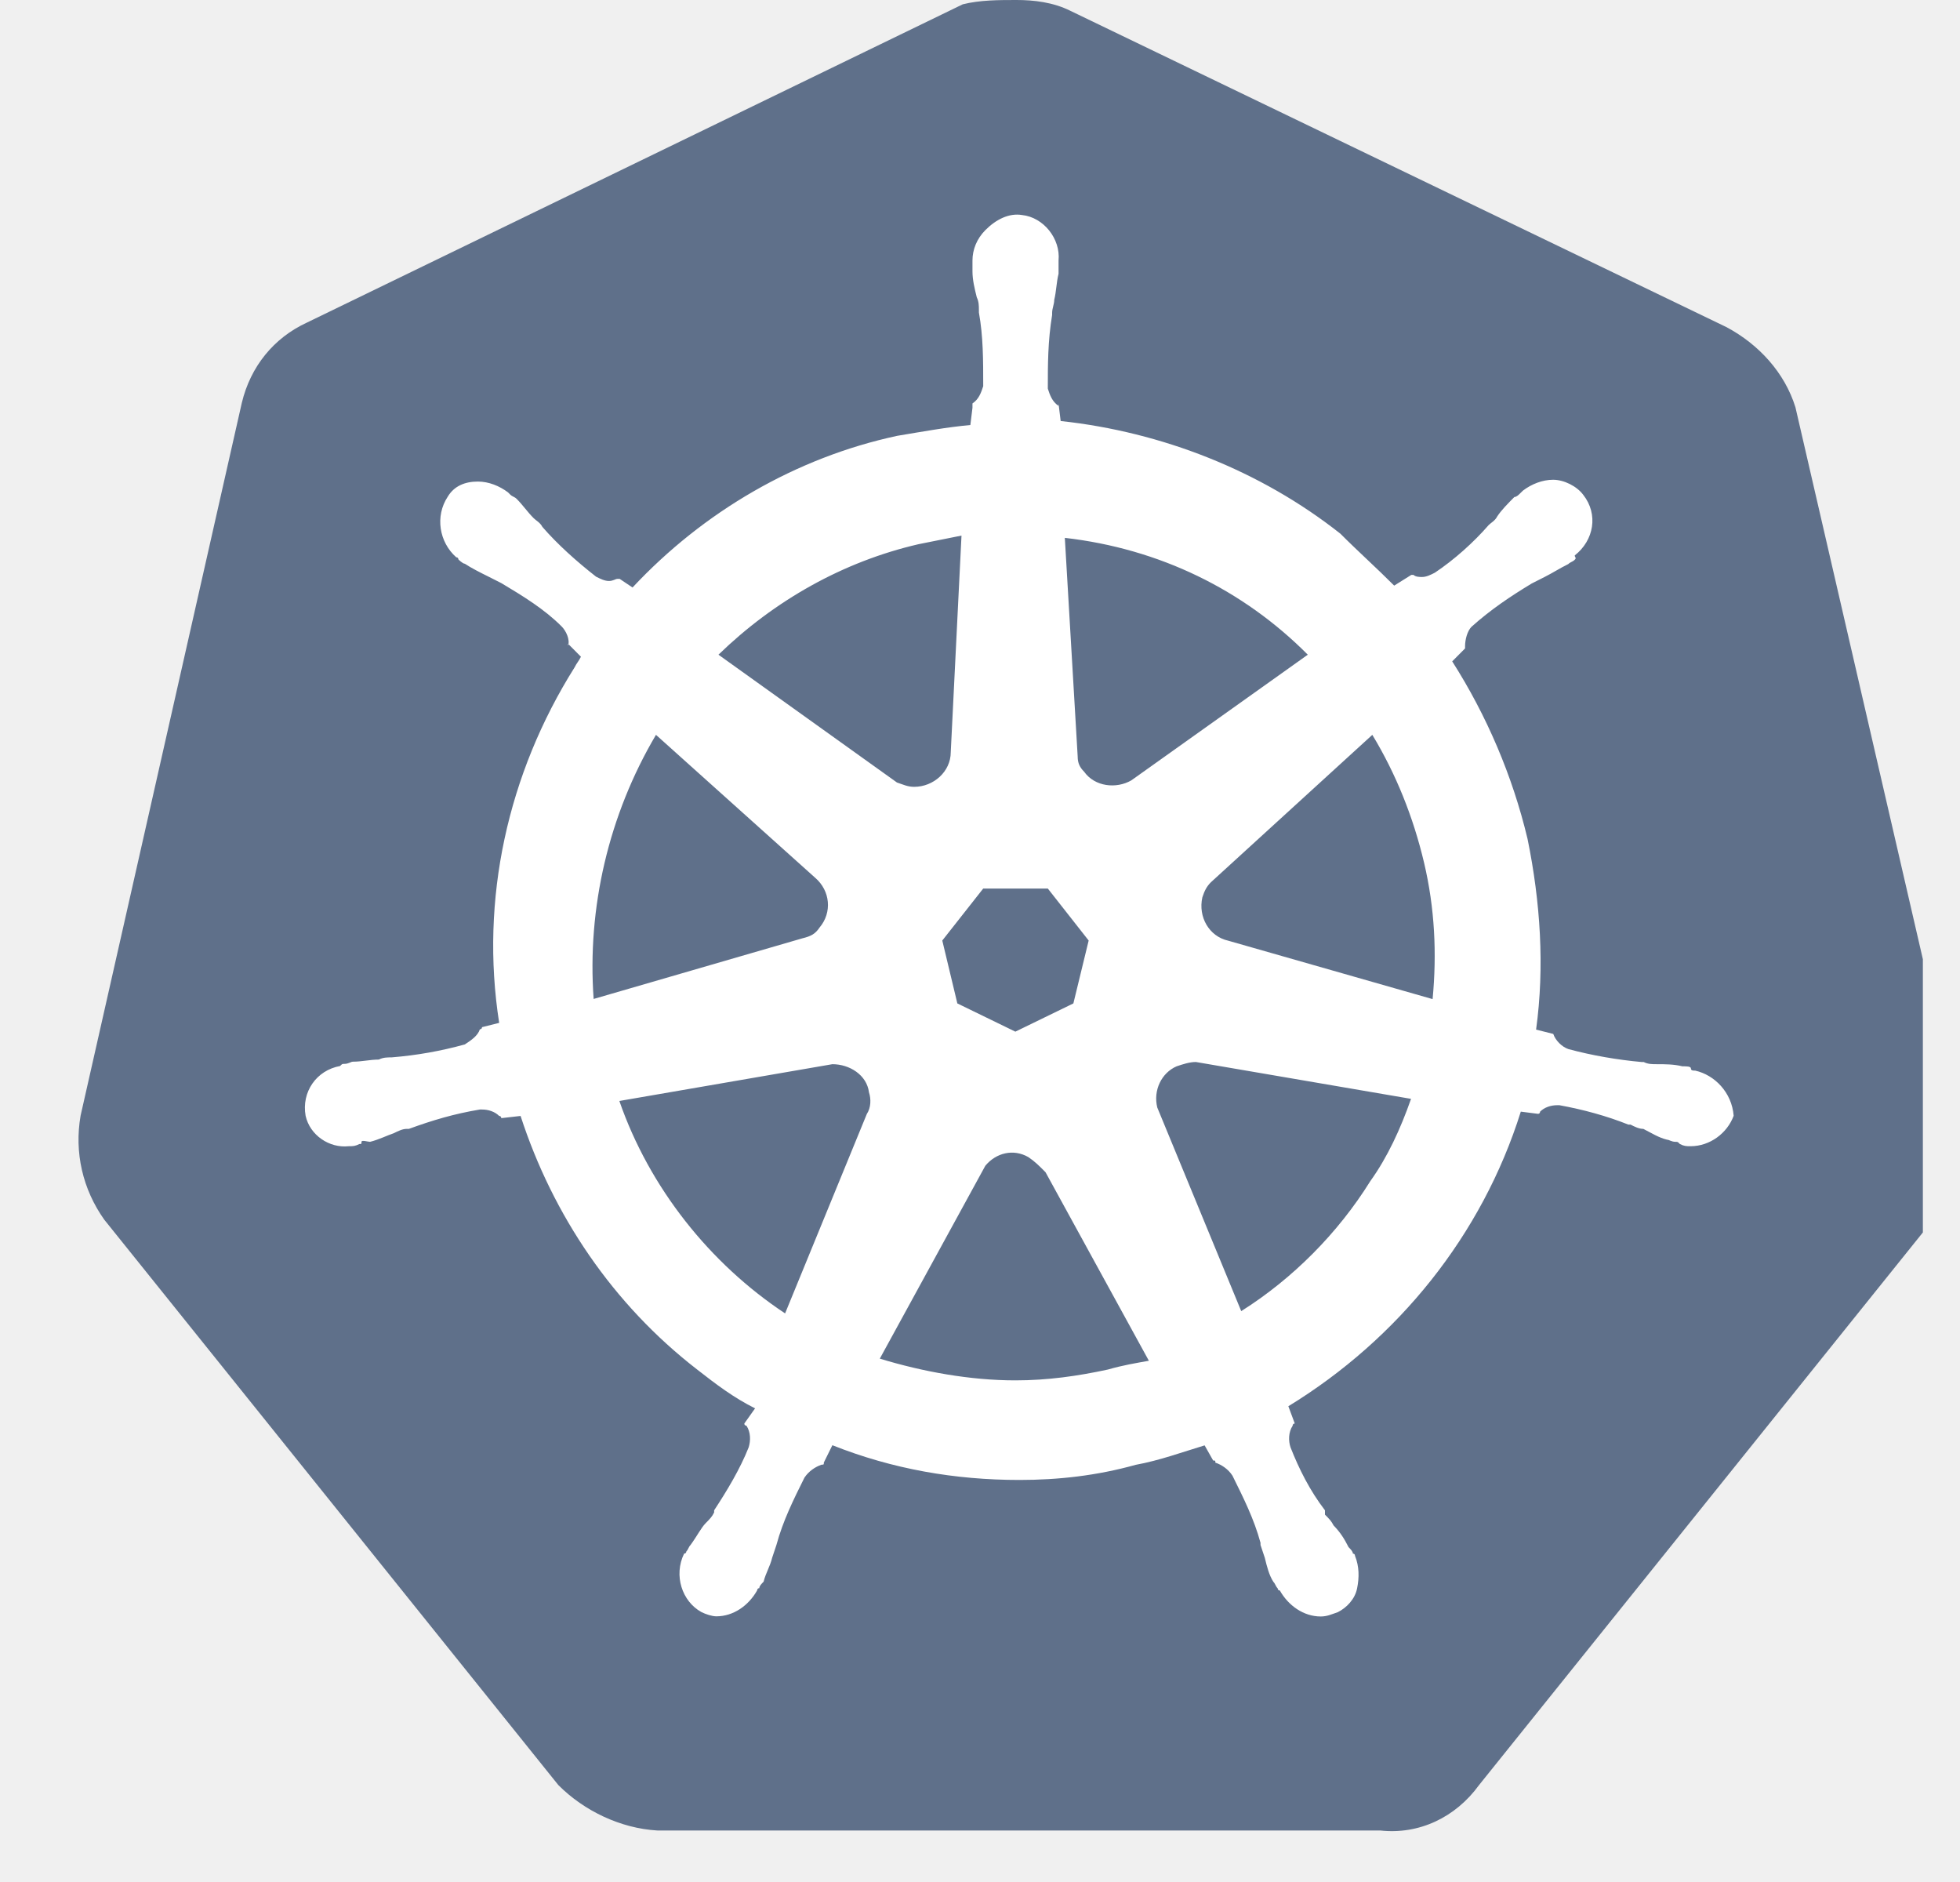
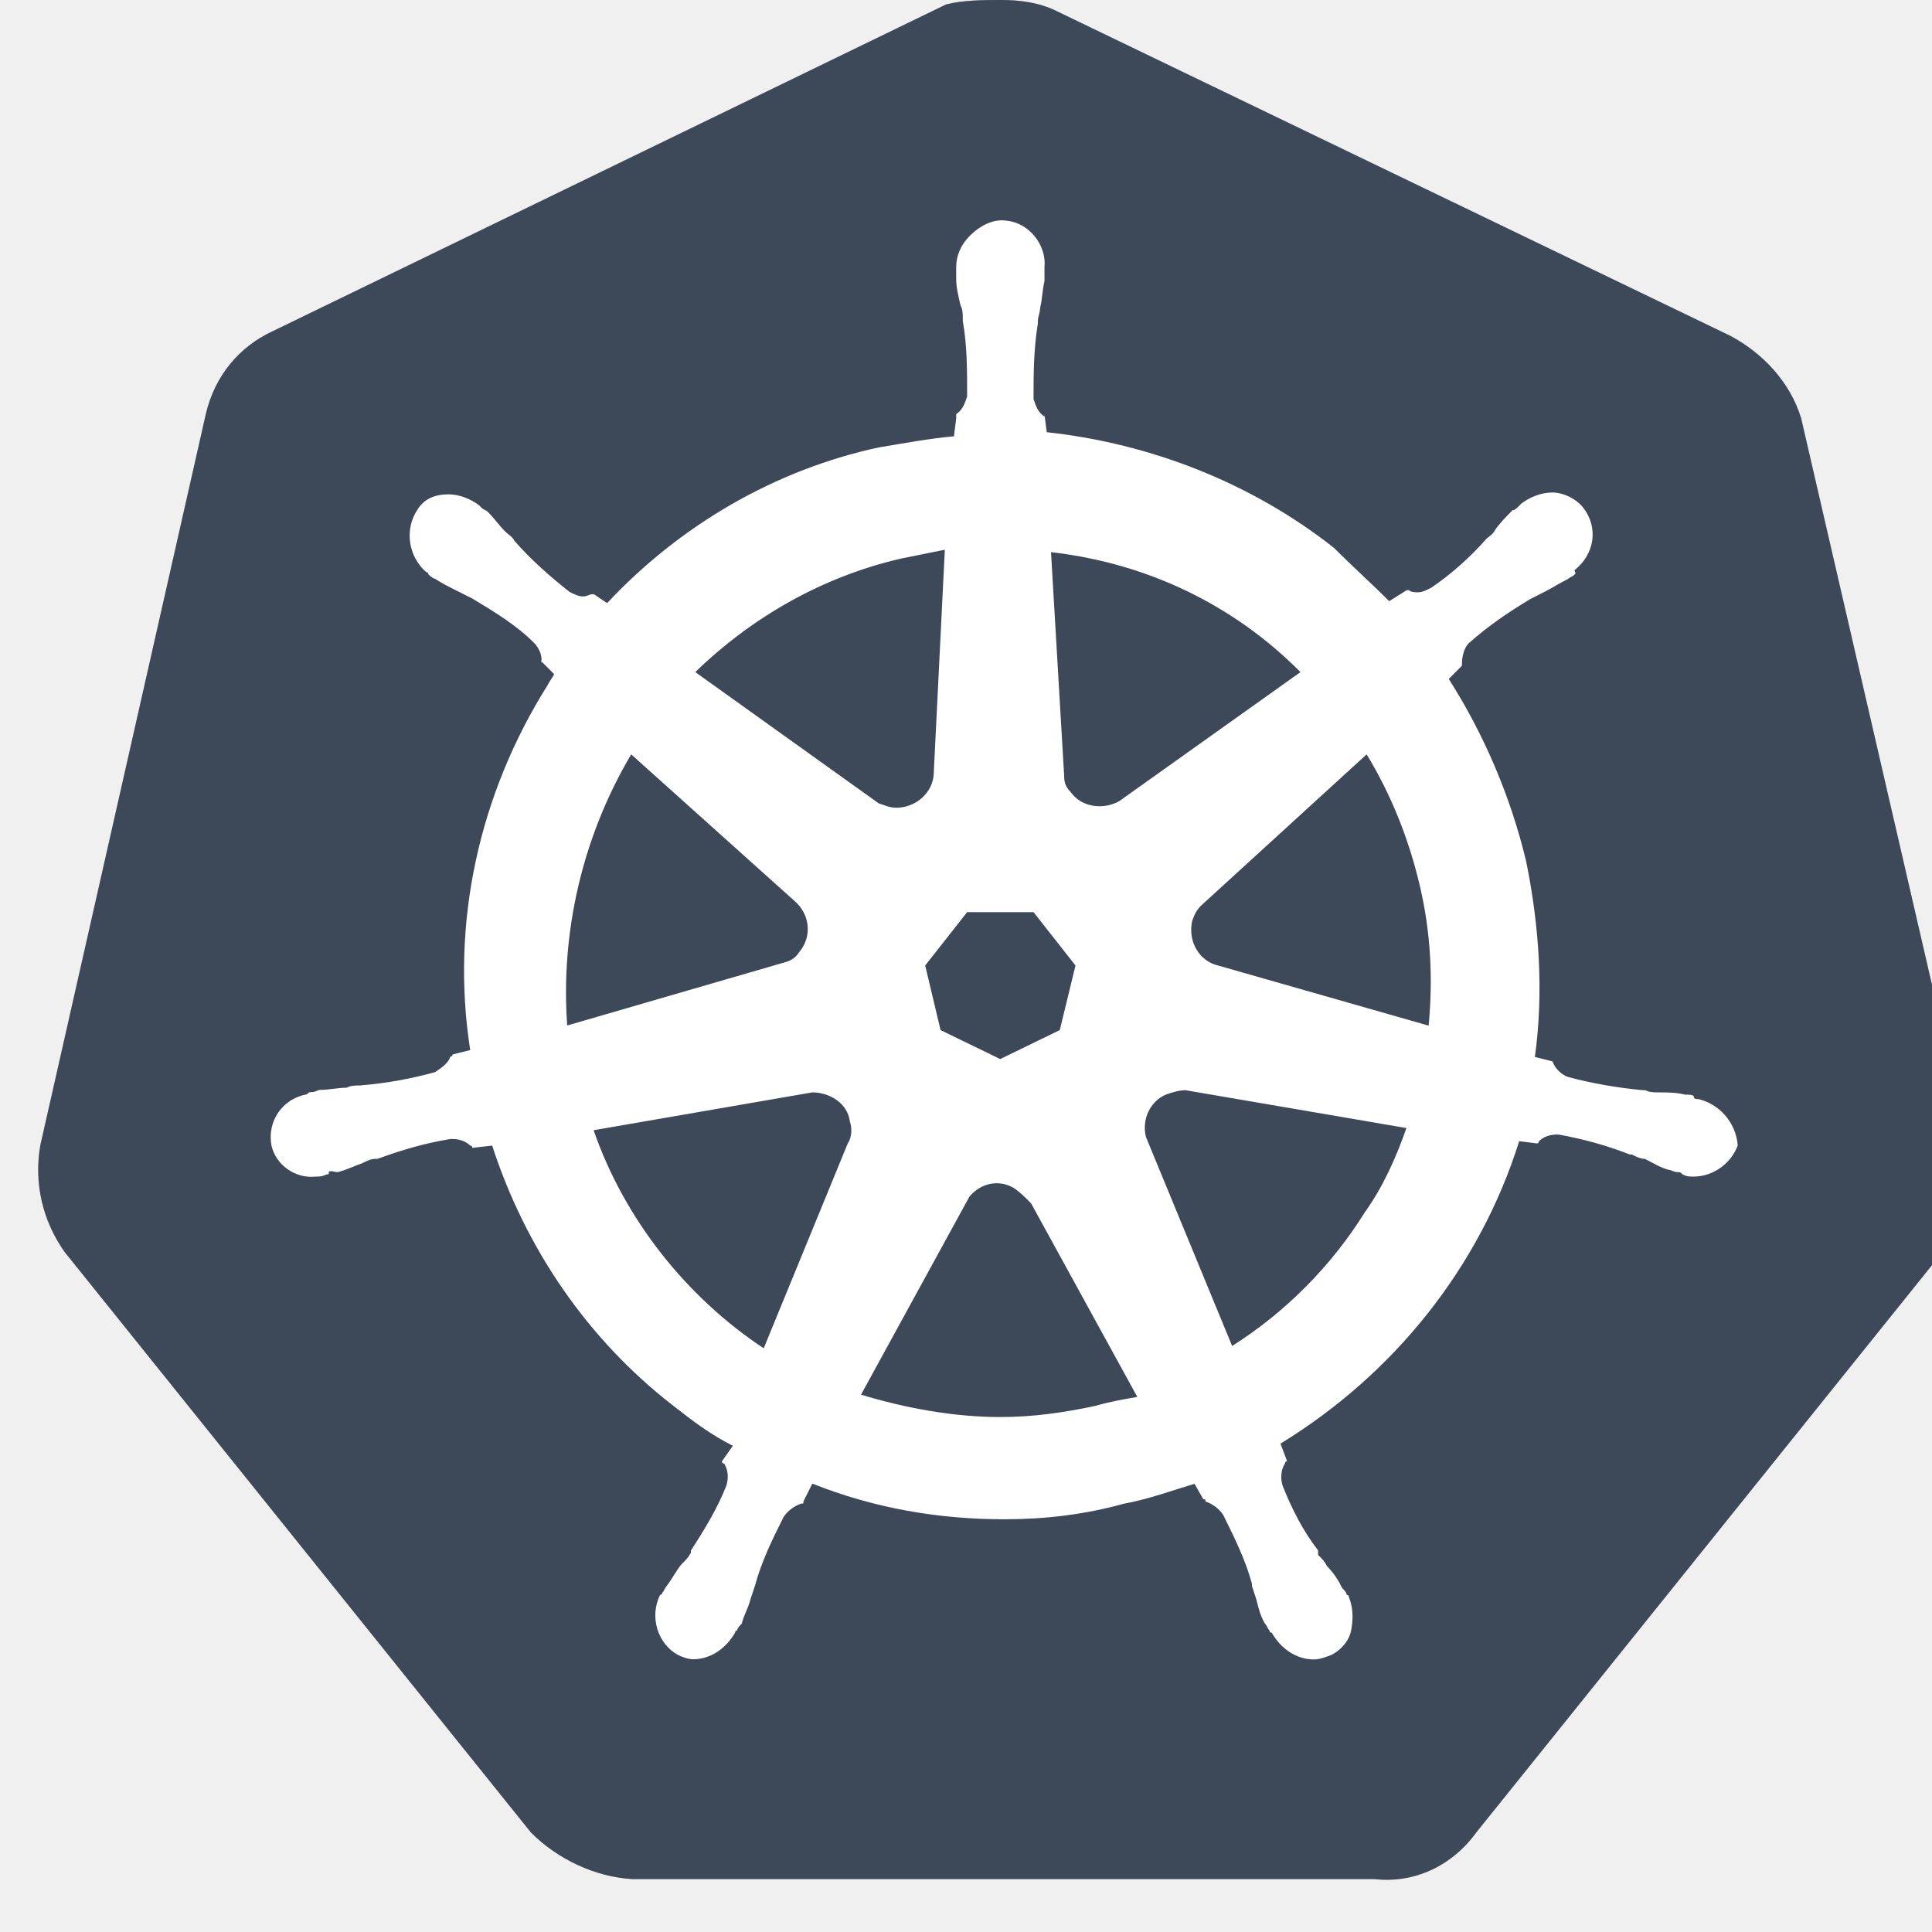
- <svg xmlns="http://www.w3.org/2000/svg" width="25" height="24" viewBox="0 0 25 24" fill="none">
-   <g clip-path="url(#clip0_89_12966)">
-     <g clip-path="url(#clip1_89_12966)">
-       <path d="M22.901 5.194C22.764 4.752 22.434 4.392 22.022 4.172L13.653 0.138C13.432 0.028 13.186 0 12.965 0C12.744 0 12.498 0 12.28 0.055L3.908 4.117C3.496 4.309 3.196 4.669 3.084 5.139L1.028 14.227C0.946 14.697 1.055 15.167 1.33 15.554L7.121 22.763C7.451 23.095 7.918 23.316 8.383 23.343H17.604C18.098 23.398 18.565 23.178 18.866 22.763L24.657 15.554C24.932 15.167 25.041 14.697 24.987 14.227L22.901 5.194Z" fill="#5F708A" />
-       <path d="M21.623 13.653C21.596 13.653 21.568 13.653 21.568 13.626C21.568 13.598 21.514 13.598 21.459 13.598C21.349 13.571 21.24 13.571 21.129 13.571C21.074 13.571 21.019 13.571 20.965 13.543H20.937C20.635 13.516 20.306 13.46 20.004 13.378C19.922 13.35 19.84 13.268 19.812 13.185L19.593 13.13C19.703 12.328 19.648 11.501 19.484 10.698C19.293 9.896 18.963 9.124 18.523 8.434L18.687 8.269V8.241C18.687 8.158 18.715 8.048 18.769 7.993C19.015 7.773 19.264 7.606 19.537 7.441C19.592 7.413 19.646 7.386 19.701 7.358C19.81 7.303 19.892 7.248 20.004 7.193C20.031 7.166 20.058 7.166 20.086 7.138C20.113 7.111 20.086 7.111 20.086 7.083C20.332 6.89 20.389 6.558 20.195 6.311C20.113 6.2 19.949 6.118 19.81 6.118C19.674 6.118 19.535 6.173 19.426 6.256L19.398 6.283C19.371 6.311 19.343 6.338 19.316 6.338C19.234 6.421 19.152 6.503 19.097 6.586C19.07 6.641 19.015 6.668 18.988 6.696C18.797 6.916 18.549 7.138 18.302 7.303C18.248 7.331 18.193 7.358 18.139 7.358C18.111 7.358 18.056 7.358 18.029 7.331H18.002L17.783 7.468C17.564 7.248 17.316 7.026 17.097 6.806C16.082 6.004 14.82 5.508 13.529 5.369L13.502 5.149V5.176C13.42 5.121 13.392 5.039 13.365 4.956C13.365 4.651 13.365 4.349 13.42 4.016V3.989C13.42 3.934 13.447 3.879 13.447 3.824C13.474 3.714 13.474 3.604 13.502 3.491V3.322C13.529 3.045 13.31 2.77 13.035 2.742C12.871 2.715 12.705 2.797 12.568 2.935C12.459 3.045 12.404 3.183 12.404 3.322V3.46C12.404 3.57 12.431 3.68 12.459 3.792C12.486 3.847 12.486 3.902 12.486 3.957V3.985C12.541 4.29 12.541 4.592 12.541 4.925C12.514 5.007 12.486 5.09 12.404 5.145V5.2L12.377 5.42C12.074 5.448 11.773 5.503 11.443 5.558C10.154 5.835 8.972 6.525 8.068 7.492L7.904 7.382H7.877C7.849 7.382 7.822 7.409 7.767 7.409C7.713 7.409 7.658 7.382 7.603 7.354C7.357 7.162 7.109 6.94 6.918 6.719C6.89 6.664 6.836 6.637 6.808 6.609C6.726 6.527 6.672 6.444 6.59 6.362C6.562 6.334 6.535 6.334 6.508 6.307C6.48 6.279 6.48 6.279 6.48 6.279C6.371 6.197 6.234 6.141 6.095 6.141C5.931 6.141 5.793 6.197 5.711 6.334C5.547 6.582 5.601 6.914 5.82 7.107C5.847 7.107 5.847 7.134 5.847 7.134C5.847 7.134 5.902 7.189 5.929 7.189C6.012 7.244 6.121 7.299 6.232 7.354C6.287 7.382 6.342 7.409 6.396 7.437C6.672 7.602 6.945 7.769 7.164 7.989C7.219 8.044 7.273 8.155 7.246 8.237V8.21L7.41 8.375C7.383 8.43 7.355 8.457 7.328 8.512C6.476 9.867 6.121 11.469 6.367 13.044L6.148 13.099C6.148 13.126 6.121 13.126 6.121 13.126C6.094 13.209 6.012 13.264 5.929 13.319C5.627 13.402 5.326 13.457 4.996 13.484C4.941 13.484 4.887 13.484 4.832 13.512C4.722 13.512 4.613 13.539 4.502 13.539C4.474 13.539 4.447 13.567 4.392 13.567C4.365 13.567 4.365 13.567 4.338 13.594C4.035 13.649 3.844 13.926 3.898 14.229C3.953 14.477 4.201 14.644 4.447 14.617C4.502 14.617 4.529 14.617 4.584 14.589C4.611 14.589 4.611 14.589 4.611 14.561C4.611 14.534 4.693 14.561 4.72 14.561C4.83 14.534 4.939 14.479 5.023 14.451C5.078 14.424 5.133 14.396 5.187 14.396H5.215C5.517 14.286 5.791 14.204 6.121 14.149H6.148C6.23 14.149 6.312 14.176 6.367 14.231C6.394 14.231 6.394 14.259 6.394 14.259L6.64 14.231C7.053 15.501 7.82 16.635 8.89 17.463C9.137 17.656 9.357 17.823 9.631 17.96L9.494 18.153C9.494 18.181 9.521 18.181 9.521 18.181C9.576 18.263 9.576 18.373 9.549 18.458C9.439 18.735 9.273 19.01 9.109 19.26V19.287C9.082 19.343 9.054 19.37 9 19.425C8.945 19.48 8.89 19.59 8.808 19.702C8.781 19.73 8.781 19.757 8.754 19.785C8.754 19.785 8.754 19.812 8.726 19.812C8.59 20.09 8.699 20.42 8.945 20.557C9 20.585 9.082 20.612 9.137 20.612C9.355 20.612 9.549 20.475 9.658 20.28C9.658 20.28 9.658 20.253 9.685 20.253C9.685 20.225 9.713 20.198 9.74 20.17C9.767 20.06 9.822 19.977 9.849 19.865L9.904 19.7C9.986 19.395 10.123 19.12 10.261 18.843C10.316 18.761 10.398 18.706 10.48 18.678C10.508 18.678 10.508 18.678 10.508 18.651L10.617 18.43C11.385 18.735 12.181 18.873 13.004 18.873C13.498 18.873 13.992 18.818 14.486 18.68C14.789 18.625 15.09 18.515 15.365 18.432L15.474 18.625C15.502 18.625 15.502 18.625 15.502 18.652C15.584 18.68 15.666 18.735 15.72 18.818C15.857 19.095 15.996 19.37 16.078 19.675V19.702L16.133 19.867C16.16 19.977 16.187 20.087 16.242 20.172C16.269 20.2 16.269 20.227 16.297 20.255C16.297 20.255 16.297 20.282 16.324 20.282C16.433 20.475 16.627 20.614 16.846 20.614C16.927 20.614 16.982 20.587 17.064 20.559C17.174 20.504 17.283 20.394 17.31 20.255C17.338 20.117 17.338 19.977 17.283 19.84C17.283 19.812 17.256 19.812 17.256 19.812C17.256 19.785 17.228 19.757 17.201 19.73C17.146 19.62 17.092 19.537 17.01 19.453C16.982 19.398 16.955 19.37 16.9 19.315V19.26C16.709 19.012 16.57 18.735 16.461 18.458C16.433 18.375 16.433 18.265 16.488 18.181C16.488 18.153 16.515 18.153 16.515 18.153L16.433 17.933C17.834 17.076 18.904 15.751 19.398 14.176L19.617 14.204C19.644 14.204 19.644 14.176 19.644 14.176C19.699 14.121 19.781 14.094 19.863 14.094H19.89C20.193 14.149 20.494 14.231 20.769 14.341H20.797C20.851 14.369 20.906 14.396 20.961 14.396C21.07 14.451 21.152 14.506 21.264 14.534C21.291 14.534 21.318 14.561 21.373 14.561C21.4 14.561 21.4 14.561 21.427 14.589C21.482 14.617 21.51 14.617 21.564 14.617C21.81 14.617 22.031 14.451 22.113 14.229C22.09 13.93 21.869 13.708 21.623 13.653ZM13.691 12.796L12.951 13.156L12.211 12.796L12.019 11.994L12.541 11.331H13.365L13.886 11.994L13.691 12.796ZM18.164 11.001C18.301 11.581 18.328 12.161 18.273 12.741L15.666 11.996C15.42 11.941 15.281 11.691 15.336 11.444C15.363 11.361 15.39 11.306 15.445 11.251L17.504 9.371C17.806 9.869 18.027 10.421 18.164 11.001ZM16.681 8.349L14.431 9.951C14.24 10.062 13.965 10.034 13.828 9.841C13.773 9.786 13.746 9.731 13.746 9.649L13.582 6.859C14.789 6.997 15.859 7.522 16.681 8.349ZM11.715 6.94L12.264 6.83L12.127 9.592C12.127 9.839 11.908 10.034 11.66 10.034C11.578 10.034 11.523 10.006 11.441 9.979L9.164 8.349C9.875 7.659 10.754 7.162 11.715 6.94ZM8.367 9.371L10.398 11.194C10.59 11.359 10.617 11.636 10.453 11.829C10.398 11.911 10.344 11.939 10.234 11.966L7.572 12.739C7.488 11.581 7.762 10.394 8.367 9.371ZM7.9 14.04L10.617 13.571C10.836 13.571 11.056 13.708 11.084 13.93C11.111 14.013 11.111 14.123 11.056 14.207L10.014 16.749C9.053 16.113 8.283 15.145 7.9 14.04ZM14.131 17.465C13.746 17.548 13.363 17.603 12.951 17.603C12.375 17.603 11.771 17.493 11.222 17.326L12.568 14.866C12.705 14.701 12.926 14.646 13.117 14.756C13.199 14.811 13.254 14.866 13.336 14.949L14.654 17.353C14.486 17.383 14.322 17.41 14.131 17.465ZM17.478 15.063C17.066 15.725 16.49 16.305 15.832 16.72L14.761 14.123C14.707 13.903 14.816 13.681 15.008 13.598C15.09 13.571 15.172 13.543 15.254 13.543L17.998 14.013C17.863 14.398 17.697 14.758 17.478 15.063Z" fill="white" />
+ <svg xmlns="http://www.w3.org/2000/svg" width="24" height="24" viewBox="0 0 24 24" fill="none">
+   <g clip-path="url(#clip0_668_21295)">
+     <g clip-path="url(#clip1_668_21295)">
+       <path d="M22.374 5.194C22.238 4.752 21.907 4.392 21.495 4.172L13.126 0.138C12.905 0.028 12.659 0 12.439 0C12.218 0 11.972 0 11.753 0.055L3.382 4.117C2.97 4.309 2.669 4.669 2.558 5.139L0.501 14.227C0.419 14.697 0.529 15.167 0.804 15.554L6.595 22.763C6.925 23.095 7.392 23.316 7.857 23.343H17.077C17.572 23.398 18.038 23.178 18.339 22.763L24.13 15.554C24.405 15.167 24.515 14.697 24.46 14.227L22.374 5.194Z" fill="#5F708A" />
+       <path d="M22.374 5.194C22.238 4.752 21.907 4.392 21.495 4.172L13.126 0.138C12.905 0.028 12.659 0 12.439 0C12.218 0 11.972 0 11.753 0.055L3.382 4.117C2.97 4.309 2.669 4.669 2.558 5.139L0.501 14.227C0.419 14.697 0.529 15.167 0.804 15.554L6.595 22.763C6.925 23.095 7.392 23.316 7.857 23.343H17.077C17.572 23.398 18.038 23.178 18.339 22.763L24.13 15.554C24.405 15.167 24.515 14.697 24.46 14.227L22.374 5.194Z" fill="black" fill-opacity="0.2" />
+       <path d="M22.374 5.194C22.238 4.752 21.907 4.392 21.495 4.172L13.126 0.138C12.905 0.028 12.659 0 12.439 0C12.218 0 11.972 0 11.753 0.055L3.382 4.117C2.97 4.309 2.669 4.669 2.558 5.139L0.501 14.227C0.419 14.697 0.529 15.167 0.804 15.554L6.595 22.763C6.925 23.095 7.392 23.316 7.857 23.343H17.077C17.572 23.398 18.038 23.178 18.339 22.763L24.13 15.554C24.405 15.167 24.515 14.697 24.46 14.227L22.374 5.194Z" fill="black" fill-opacity="0.2" />
+       <path d="M21.096 13.653C21.069 13.653 21.042 13.653 21.042 13.626C21.042 13.598 20.987 13.598 20.932 13.598C20.823 13.57 20.714 13.57 20.602 13.57C20.548 13.57 20.493 13.57 20.438 13.543H20.411C20.108 13.515 19.78 13.46 19.477 13.378C19.395 13.35 19.313 13.268 19.286 13.185L19.067 13.13C19.177 12.328 19.122 11.501 18.958 10.698C18.766 9.896 18.436 9.124 17.997 8.434L18.161 8.269V8.241C18.161 8.158 18.188 8.048 18.243 7.993C18.489 7.773 18.737 7.606 19.011 7.441C19.065 7.413 19.12 7.386 19.175 7.358C19.284 7.303 19.366 7.248 19.477 7.193C19.505 7.166 19.532 7.166 19.559 7.138C19.587 7.111 19.559 7.111 19.559 7.083C19.805 6.89 19.862 6.558 19.669 6.31C19.587 6.2 19.423 6.118 19.284 6.118C19.147 6.118 19.009 6.173 18.899 6.255L18.872 6.283C18.845 6.31 18.817 6.338 18.79 6.338C18.708 6.421 18.626 6.503 18.571 6.586C18.544 6.641 18.489 6.668 18.462 6.696C18.27 6.916 18.022 7.138 17.776 7.303C17.721 7.331 17.667 7.358 17.612 7.358C17.585 7.358 17.53 7.358 17.503 7.331H17.475L17.257 7.468C17.038 7.248 16.79 7.026 16.571 6.806C15.556 6.004 14.294 5.508 13.003 5.369L12.975 5.149V5.176C12.893 5.121 12.866 5.039 12.839 4.956C12.839 4.651 12.839 4.349 12.893 4.016V3.989C12.893 3.934 12.921 3.879 12.921 3.824C12.948 3.714 12.948 3.603 12.975 3.491V3.322C13.003 3.045 12.784 2.77 12.509 2.742C12.345 2.715 12.178 2.797 12.042 2.935C11.932 3.045 11.878 3.183 11.878 3.322V3.46C11.878 3.57 11.905 3.68 11.932 3.792C11.96 3.847 11.96 3.902 11.96 3.957V3.985C12.014 4.29 12.014 4.592 12.014 4.925C11.987 5.007 11.96 5.09 11.878 5.145V5.2L11.85 5.42C11.548 5.447 11.247 5.503 10.917 5.558C9.628 5.835 8.446 6.525 7.542 7.492L7.378 7.382H7.35C7.323 7.382 7.296 7.409 7.241 7.409C7.186 7.409 7.132 7.382 7.077 7.354C6.831 7.162 6.583 6.94 6.391 6.719C6.364 6.664 6.309 6.637 6.282 6.609C6.2 6.527 6.145 6.444 6.063 6.362C6.036 6.334 6.009 6.334 5.981 6.307C5.954 6.279 5.954 6.279 5.954 6.279C5.845 6.196 5.708 6.141 5.569 6.141C5.405 6.141 5.266 6.196 5.184 6.334C5.02 6.582 5.075 6.914 5.294 7.107C5.321 7.107 5.321 7.134 5.321 7.134C5.321 7.134 5.376 7.189 5.403 7.189C5.485 7.244 5.595 7.299 5.706 7.354C5.761 7.382 5.815 7.409 5.87 7.437C6.145 7.602 6.419 7.769 6.637 7.989C6.692 8.044 6.747 8.155 6.72 8.237V8.21L6.884 8.375C6.856 8.43 6.829 8.457 6.802 8.512C5.95 9.867 5.595 11.469 5.841 13.044L5.622 13.099C5.622 13.126 5.595 13.126 5.595 13.126C5.567 13.209 5.485 13.264 5.403 13.319C5.1 13.402 4.8 13.457 4.47 13.484C4.415 13.484 4.36 13.484 4.305 13.512C4.196 13.512 4.087 13.539 3.975 13.539C3.948 13.539 3.921 13.567 3.866 13.567C3.839 13.567 3.839 13.567 3.811 13.594C3.509 13.649 3.317 13.926 3.372 14.229C3.427 14.477 3.675 14.644 3.921 14.616C3.975 14.616 4.003 14.616 4.057 14.589C4.085 14.589 4.085 14.589 4.085 14.561C4.085 14.534 4.167 14.561 4.194 14.561C4.303 14.534 4.413 14.479 4.497 14.451C4.552 14.424 4.606 14.396 4.661 14.396H4.688C4.991 14.286 5.264 14.204 5.595 14.149H5.622C5.704 14.149 5.786 14.176 5.841 14.231C5.868 14.231 5.868 14.259 5.868 14.259L6.114 14.231C6.526 15.501 7.294 16.635 8.364 17.463C8.61 17.656 8.831 17.823 9.104 17.96L8.968 18.153C8.968 18.181 8.995 18.181 8.995 18.181C9.05 18.263 9.05 18.373 9.022 18.458C8.913 18.735 8.747 19.01 8.583 19.26V19.287C8.555 19.342 8.528 19.37 8.473 19.425C8.419 19.48 8.364 19.59 8.282 19.702C8.255 19.73 8.255 19.757 8.227 19.785C8.227 19.785 8.227 19.812 8.2 19.812C8.063 20.089 8.173 20.42 8.419 20.557C8.473 20.585 8.555 20.612 8.61 20.612C8.829 20.612 9.022 20.475 9.132 20.28C9.132 20.28 9.132 20.253 9.159 20.253C9.159 20.225 9.186 20.198 9.214 20.17C9.241 20.06 9.296 19.977 9.323 19.865L9.378 19.7C9.46 19.395 9.596 19.12 9.735 18.843C9.79 18.761 9.872 18.706 9.954 18.678C9.981 18.678 9.981 18.678 9.981 18.65L10.091 18.43C10.858 18.735 11.655 18.873 12.477 18.873C12.972 18.873 13.466 18.817 13.96 18.68C14.262 18.625 14.563 18.515 14.839 18.432L14.948 18.625C14.975 18.625 14.975 18.625 14.975 18.652C15.057 18.68 15.139 18.735 15.194 18.817C15.331 19.095 15.47 19.37 15.552 19.675V19.702L15.606 19.867C15.634 19.977 15.661 20.087 15.716 20.172C15.743 20.2 15.743 20.227 15.77 20.255C15.77 20.255 15.77 20.282 15.798 20.282C15.907 20.475 16.1 20.614 16.319 20.614C16.401 20.614 16.456 20.587 16.538 20.559C16.647 20.504 16.757 20.394 16.784 20.255C16.811 20.117 16.811 19.977 16.757 19.84C16.757 19.812 16.729 19.812 16.729 19.812C16.729 19.785 16.702 19.757 16.675 19.73C16.62 19.62 16.565 19.537 16.483 19.453C16.456 19.397 16.428 19.37 16.374 19.315V19.26C16.182 19.012 16.044 18.735 15.934 18.458C15.907 18.375 15.907 18.265 15.962 18.181C15.962 18.153 15.989 18.153 15.989 18.153L15.907 17.933C17.307 17.076 18.378 15.751 18.872 14.176L19.091 14.204C19.118 14.204 19.118 14.176 19.118 14.176C19.173 14.121 19.255 14.094 19.337 14.094H19.364C19.667 14.149 19.968 14.231 20.243 14.341H20.27C20.325 14.369 20.38 14.396 20.434 14.396C20.544 14.451 20.626 14.506 20.737 14.534C20.764 14.534 20.792 14.561 20.846 14.561C20.874 14.561 20.874 14.561 20.901 14.589C20.956 14.616 20.983 14.616 21.038 14.616C21.284 14.616 21.505 14.451 21.587 14.229C21.563 13.93 21.343 13.708 21.096 13.653ZM13.165 12.796L12.425 13.156L11.684 12.796L11.493 11.994L12.014 11.331H12.839L13.36 11.994L13.165 12.796ZM17.637 11.001C17.774 11.581 17.802 12.161 17.747 12.741L15.139 11.996C14.893 11.941 14.755 11.691 14.809 11.443C14.837 11.361 14.864 11.306 14.919 11.251L16.977 9.371C17.28 9.869 17.501 10.421 17.637 11.001ZM16.155 8.349L13.905 9.951C13.714 10.061 13.438 10.034 13.302 9.841C13.247 9.786 13.22 9.731 13.22 9.649L13.056 6.859C14.262 6.997 15.333 7.521 16.155 8.349ZM11.188 6.94L11.737 6.829L11.6 9.592C11.6 9.839 11.382 10.034 11.134 10.034C11.052 10.034 10.997 10.006 10.915 9.979L8.637 8.349C9.348 7.659 10.227 7.162 11.188 6.94ZM7.841 9.371L9.872 11.194C10.063 11.359 10.091 11.636 9.927 11.829C9.872 11.911 9.817 11.939 9.708 11.966L7.046 12.739C6.962 11.581 7.235 10.394 7.841 9.371ZM7.374 14.04L10.091 13.57C10.309 13.57 10.53 13.708 10.557 13.93C10.585 14.013 10.585 14.123 10.53 14.207L9.487 16.749C8.526 16.112 7.757 15.145 7.374 14.04ZM13.604 17.465C13.22 17.547 12.837 17.603 12.425 17.603C11.848 17.603 11.245 17.492 10.696 17.325L12.042 14.866C12.178 14.701 12.399 14.646 12.591 14.756C12.673 14.811 12.727 14.866 12.809 14.949L14.128 17.353C13.96 17.382 13.796 17.41 13.604 17.465ZM16.952 15.063C16.54 15.725 15.964 16.305 15.306 16.72L14.235 14.123C14.181 13.903 14.29 13.681 14.481 13.598C14.563 13.57 14.645 13.543 14.727 13.543L17.471 14.013C17.337 14.398 17.171 14.758 16.952 15.063Z" fill="white" />
    </g>
  </g>
  <defs>
-     <clipPath id="clip0_89_12966">
-       <rect width="24" height="24" fill="white" transform="translate(0.526367)" />
+     <clipPath id="clip0_668_21295">
+       <rect width="24" height="24" fill="white" />
    </clipPath>
-     <clipPath id="clip1_89_12966">
-       <rect width="24" height="24" fill="white" transform="translate(0.526367)" />
+     <clipPath id="clip1_668_21295">
+       <rect width="24" height="24" fill="white" />
    </clipPath>
  </defs>
</svg>
